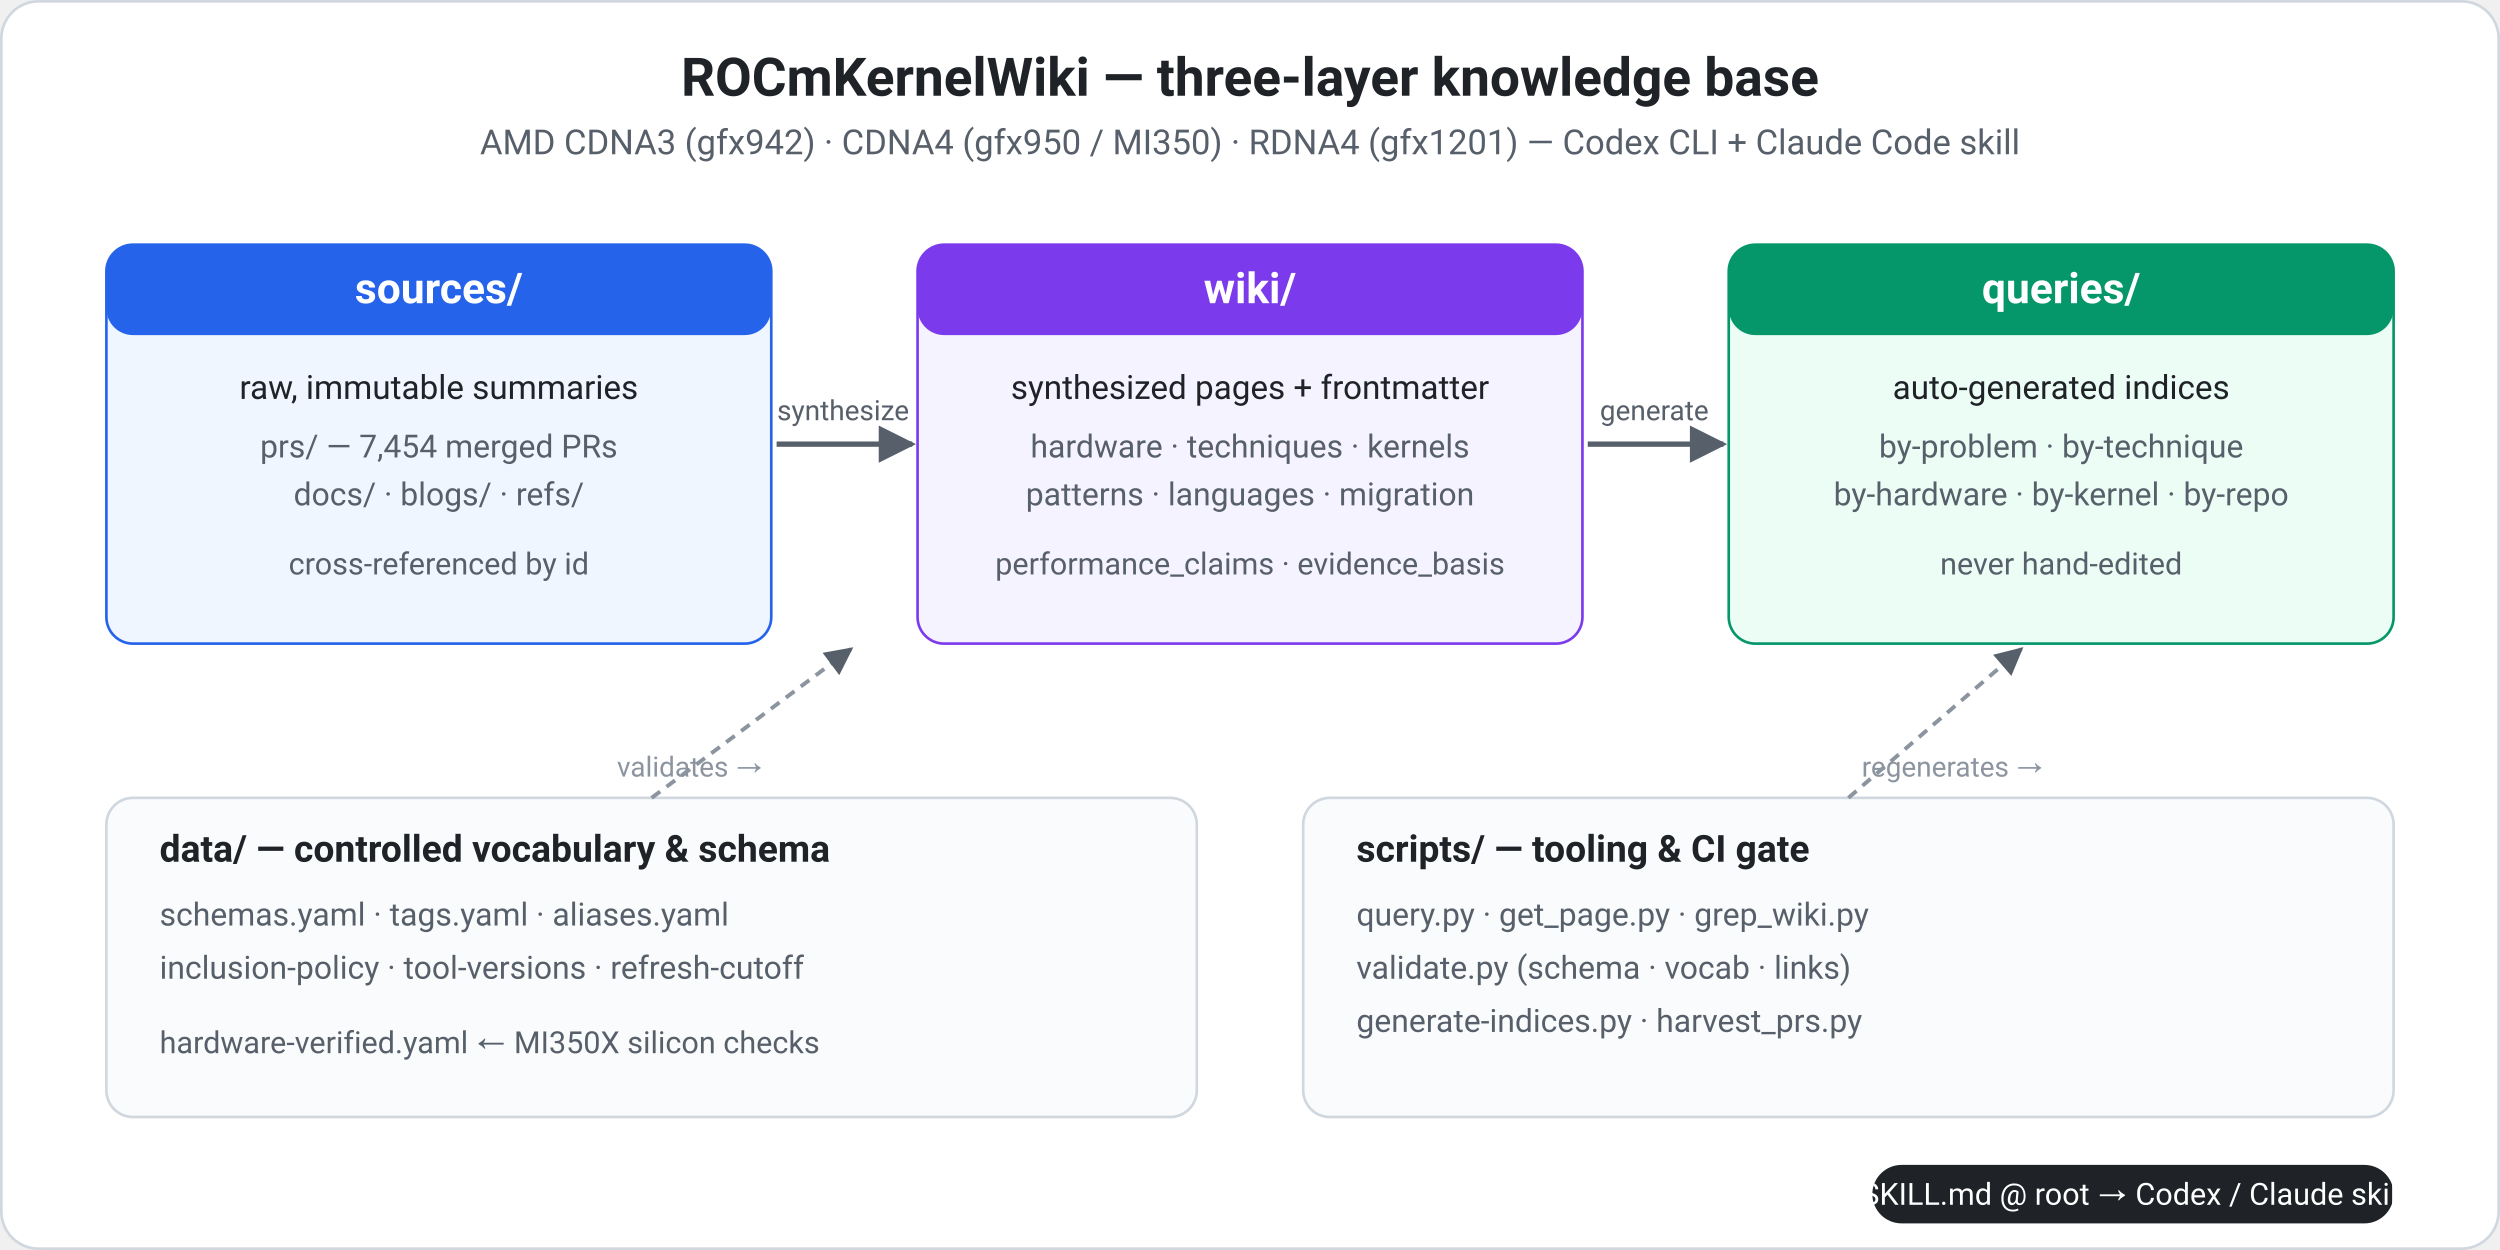
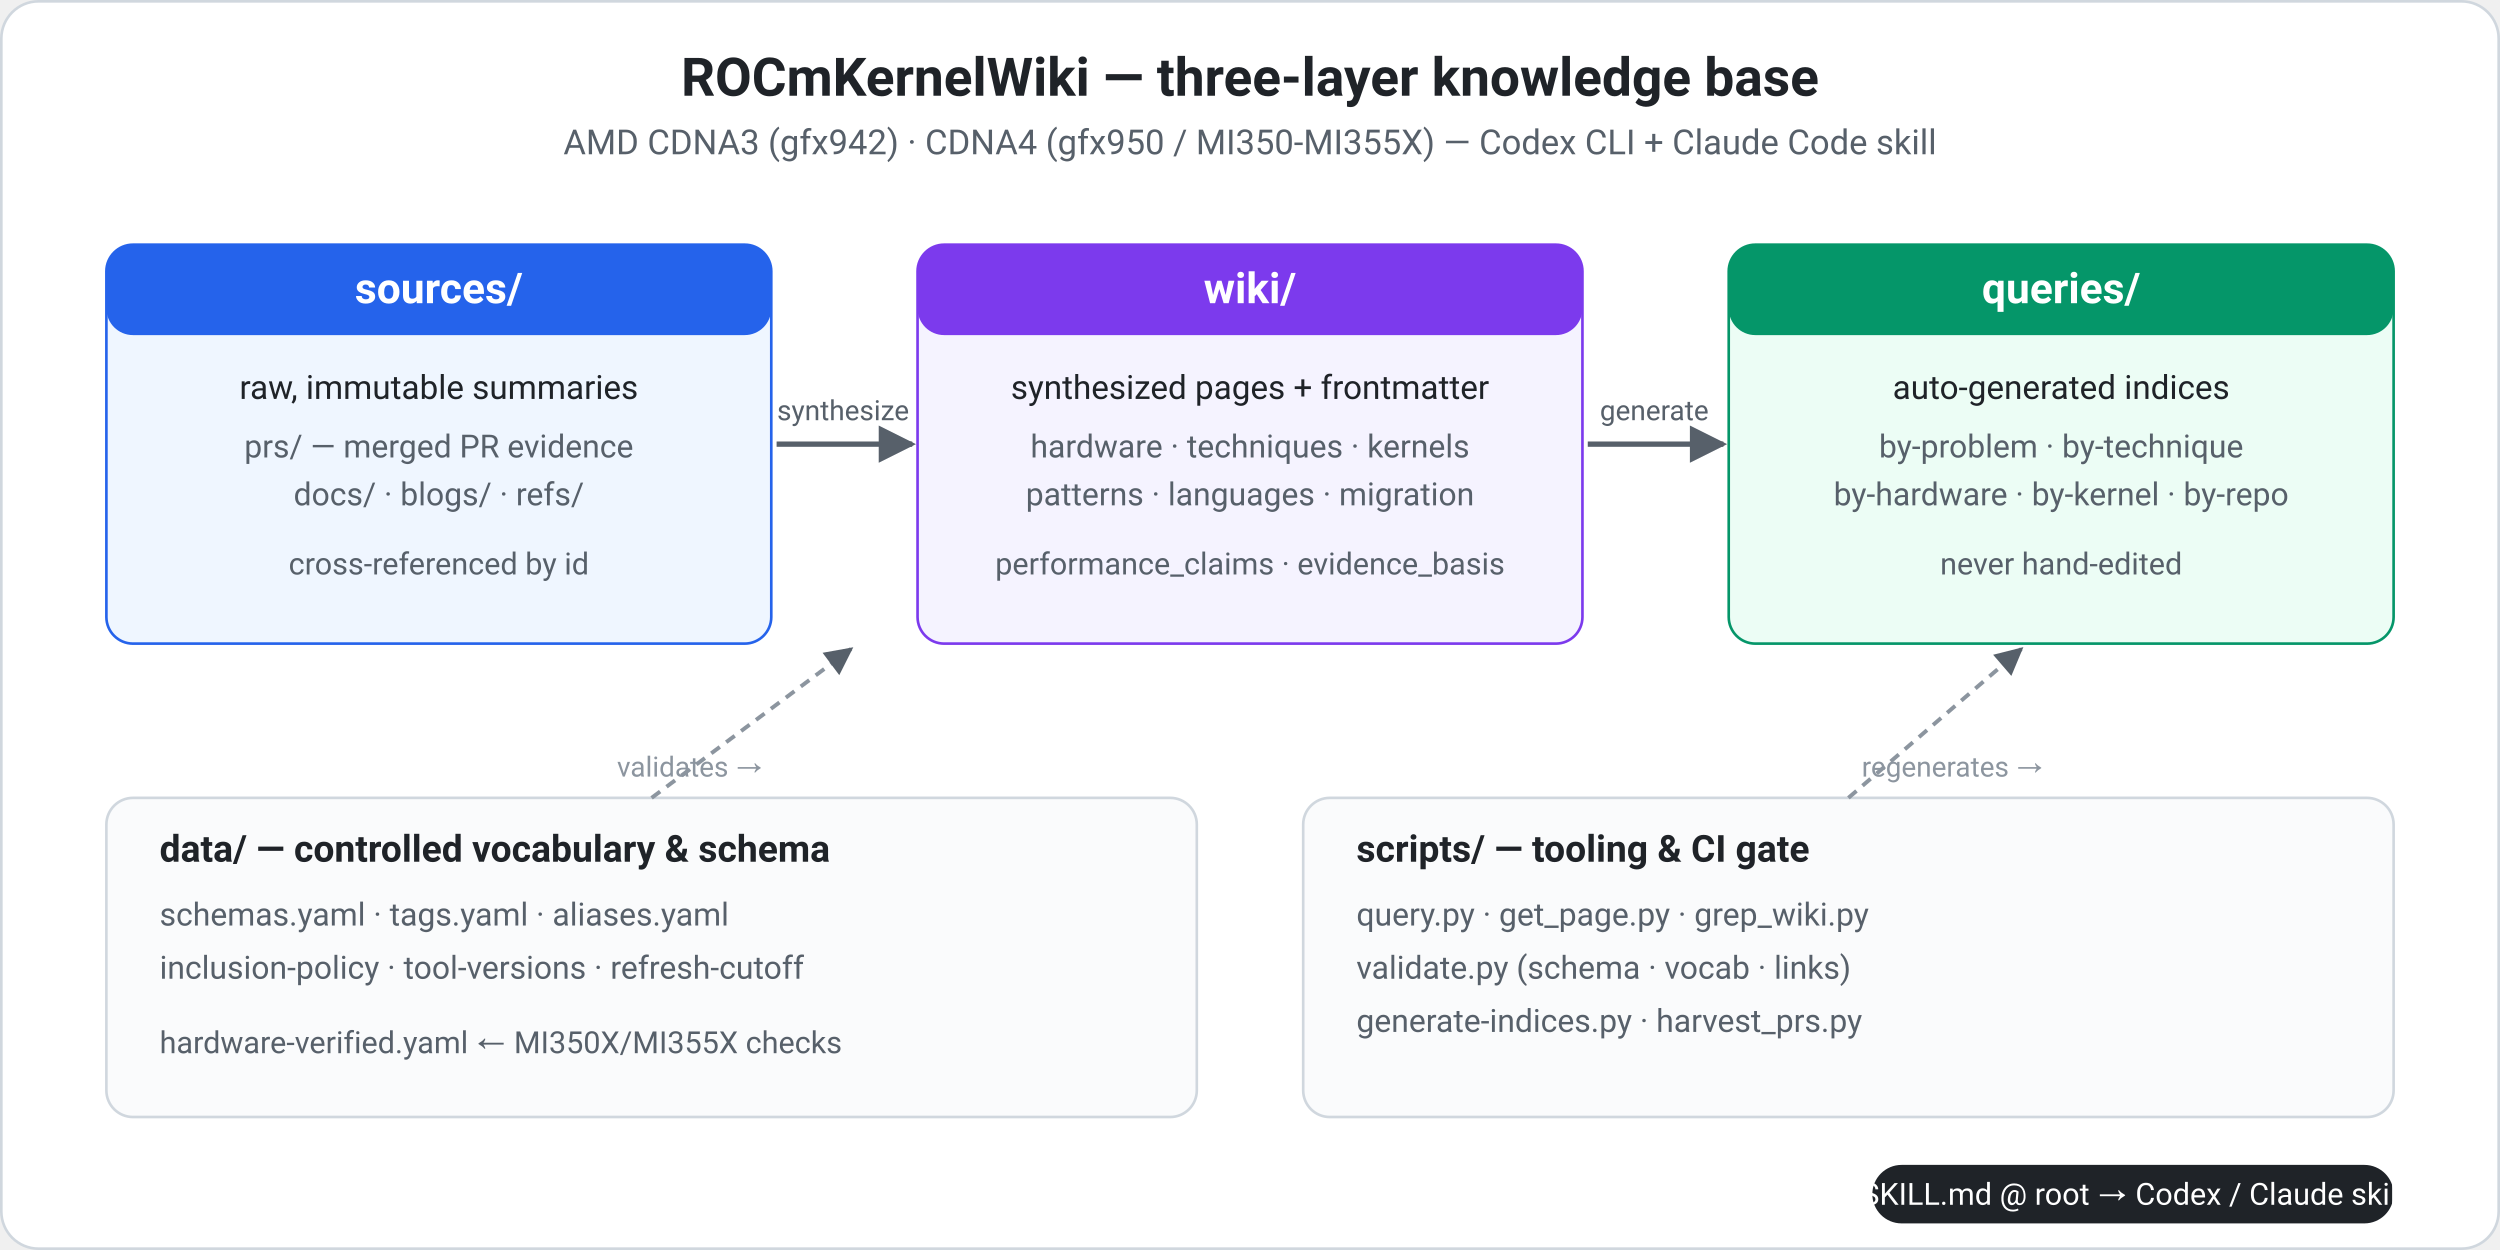
<svg xmlns="http://www.w3.org/2000/svg" viewBox="0 0 940 470" width="940" height="470" font-family="-apple-system,'Segoe UI',Roboto,Helvetica,Arial,sans-serif">
  <defs>
    <marker id="arrow" viewBox="0 0 10 10" refX="9" refY="5" markerWidth="7" markerHeight="7" orient="auto-start-reverse">
      <path d="M0,0 L10,5 L0,10 z" fill="#57606a" />
    </marker>
  </defs>
  <rect x="0.5" y="0.5" width="939" height="469" rx="14" fill="#ffffff" stroke="#d0d7de" />
  <text x="470" y="36" text-anchor="middle" font-size="20" font-weight="700" fill="#1f2328">ROCmKernelWiki — three-layer knowledge base</text>
-   <text x="470" y="58" text-anchor="middle" font-size="13" fill="#57606a">AMD CDNA3 (gfx942) · CDNA4 (gfx950 / MI350) · RDNA4 (gfx1201) — Codex CLI + Claude Code skill</text>
+   <text x="470" y="58" text-anchor="middle" font-size="13" fill="#57606a">AMD CDNA3 (gfx942) · CDNA4 (gfx950 / MI350-MI355X) — Codex CLI + Claude Code skill</text>
  <rect x="40" y="92" width="250" height="150" rx="10" fill="#eff6ff" stroke="#2563eb" />
  <rect x="40" y="92" width="250" height="34" rx="10" fill="#2563eb" />
  <text x="165" y="114" text-anchor="middle" font-size="16" font-weight="700" fill="#ffffff">sources/</text>
  <text x="165" y="150" text-anchor="middle" font-size="12.5" fill="#1f2328">raw, immutable summaries</text>
-   <text x="165" y="172" text-anchor="middle" font-size="12" fill="#57606a">prs/ — 7,454 merged PRs</text>
+   <text x="165" y="172" text-anchor="middle" font-size="12" fill="#57606a">prs/ — merged PR evidence</text>
  <text x="165" y="190" text-anchor="middle" font-size="12" fill="#57606a">docs/ · blogs/ · refs/</text>
  <text x="165" y="216" text-anchor="middle" font-size="11.5" fill="#57606a">cross-referenced by id</text>
  <rect x="345" y="92" width="250" height="150" rx="10" fill="#f5f3ff" stroke="#7c3aed" />
  <rect x="345" y="92" width="250" height="34" rx="10" fill="#7c3aed" />
  <text x="470" y="114" text-anchor="middle" font-size="16" font-weight="700" fill="#ffffff">wiki/</text>
  <text x="470" y="150" text-anchor="middle" font-size="12.5" fill="#1f2328">synthesized pages + frontmatter</text>
  <text x="470" y="172" text-anchor="middle" font-size="12" fill="#57606a">hardware · techniques · kernels</text>
  <text x="470" y="190" text-anchor="middle" font-size="12" fill="#57606a">patterns · languages · migration</text>
  <text x="470" y="216" text-anchor="middle" font-size="11.5" fill="#57606a">performance_claims · evidence_basis</text>
  <rect x="650" y="92" width="250" height="150" rx="10" fill="#ecfdf5" stroke="#059669" />
  <rect x="650" y="92" width="250" height="34" rx="10" fill="#059669" />
  <text x="775" y="114" text-anchor="middle" font-size="16" font-weight="700" fill="#ffffff">queries/</text>
  <text x="775" y="150" text-anchor="middle" font-size="12.5" fill="#1f2328">auto-generated indices</text>
  <text x="775" y="172" text-anchor="middle" font-size="12" fill="#57606a">by-problem · by-technique</text>
  <text x="775" y="190" text-anchor="middle" font-size="12" fill="#57606a">by-hardware · by-kernel · by-repo</text>
  <text x="775" y="216" text-anchor="middle" font-size="11.5" fill="#57606a">never hand-edited</text>
  <line x1="292" y1="167" x2="343" y2="167" stroke="#57606a" stroke-width="2" marker-end="url(#arrow)" />
  <text x="317" y="158" text-anchor="middle" font-size="10.5" fill="#57606a">synthesize</text>
  <line x1="597" y1="167" x2="648" y2="167" stroke="#57606a" stroke-width="2" marker-end="url(#arrow)" />
  <text x="622" y="158" text-anchor="middle" font-size="10.5" fill="#57606a">generate</text>
  <rect x="40" y="300" width="410" height="120" rx="10" fill="#fafbfc" stroke="#d0d7de" />
  <text x="60" y="324" font-size="14" font-weight="700" fill="#1f2328">data/ — controlled vocabulary &amp; schema</text>
  <text x="60" y="348" font-size="12" fill="#57606a">schemas.yaml · tags.yaml · aliases.yaml</text>
  <text x="60" y="368" font-size="12" fill="#57606a">inclusion-policy · tool-versions · refresh-cutoff</text>
-   <text x="60" y="396" font-size="11.5" fill="#57606a">hardware-verified.yaml ← MI350X silicon checks</text>
+   <text x="60" y="396" font-size="11.5" fill="#57606a">hardware-verified.yaml ← MI350X/MI355X checks</text>
  <rect x="490" y="300" width="410" height="120" rx="10" fill="#fafbfc" stroke="#d0d7de" />
  <text x="510" y="324" font-size="14" font-weight="700" fill="#1f2328">scripts/ — tooling &amp; CI gate</text>
  <text x="510" y="348" font-size="12" fill="#57606a">query.py · get_page.py · grep_wiki.py</text>
  <text x="510" y="368" font-size="12" fill="#57606a">validate.py (schema · vocab · links)</text>
  <text x="510" y="388" font-size="12" fill="#57606a">generate-indices.py · harvest_prs.py</text>
  <line x1="245" y1="300" x2="320" y2="244" stroke="#8c959f" stroke-width="1.5" stroke-dasharray="4 3" marker-end="url(#arrow)" />
  <text x="232" y="292" font-size="10.5" fill="#8c959f">validates →</text>
  <line x1="695" y1="300" x2="760" y2="244" stroke="#8c959f" stroke-width="1.5" stroke-dasharray="4 3" marker-end="url(#arrow)" />
  <text x="700" y="292" font-size="10.5" fill="#8c959f">regenerates →</text>
  <rect x="704" y="438" width="196" height="22" rx="11" fill="#1f2328" />
  <text x="802" y="453" text-anchor="middle" font-size="11.5" fill="#ffffff">SKILL.md @ root → Codex / Claude skill</text>
</svg>
